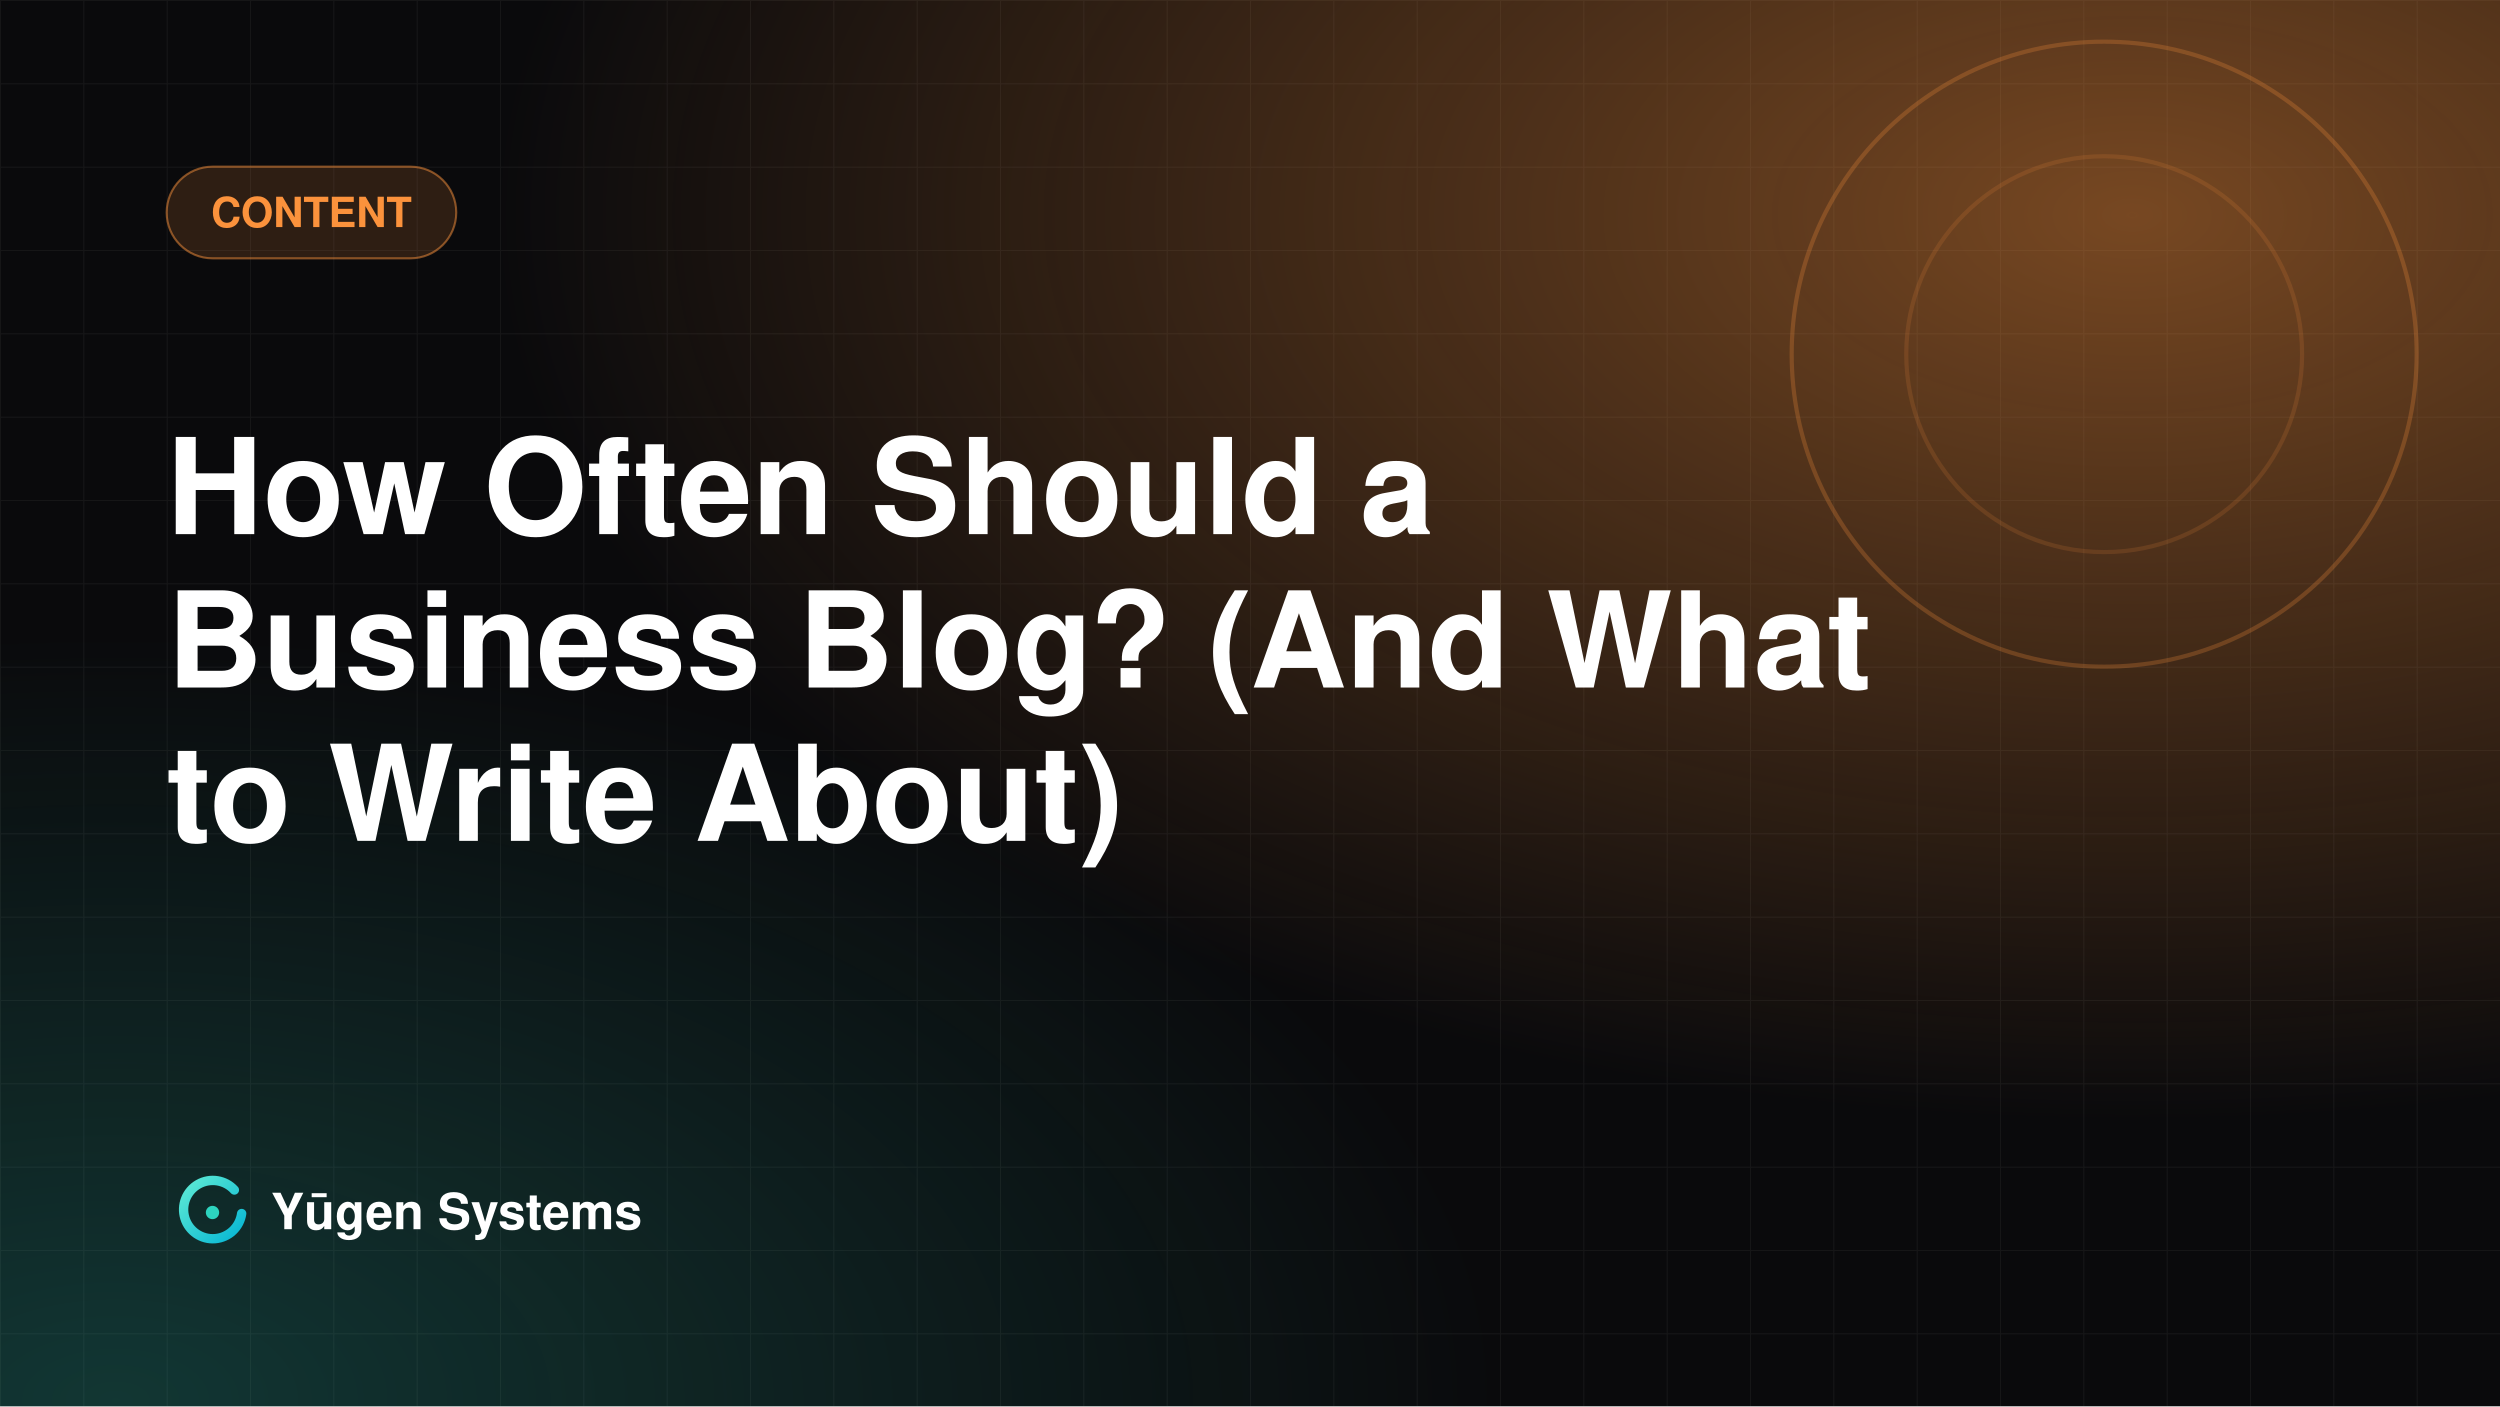
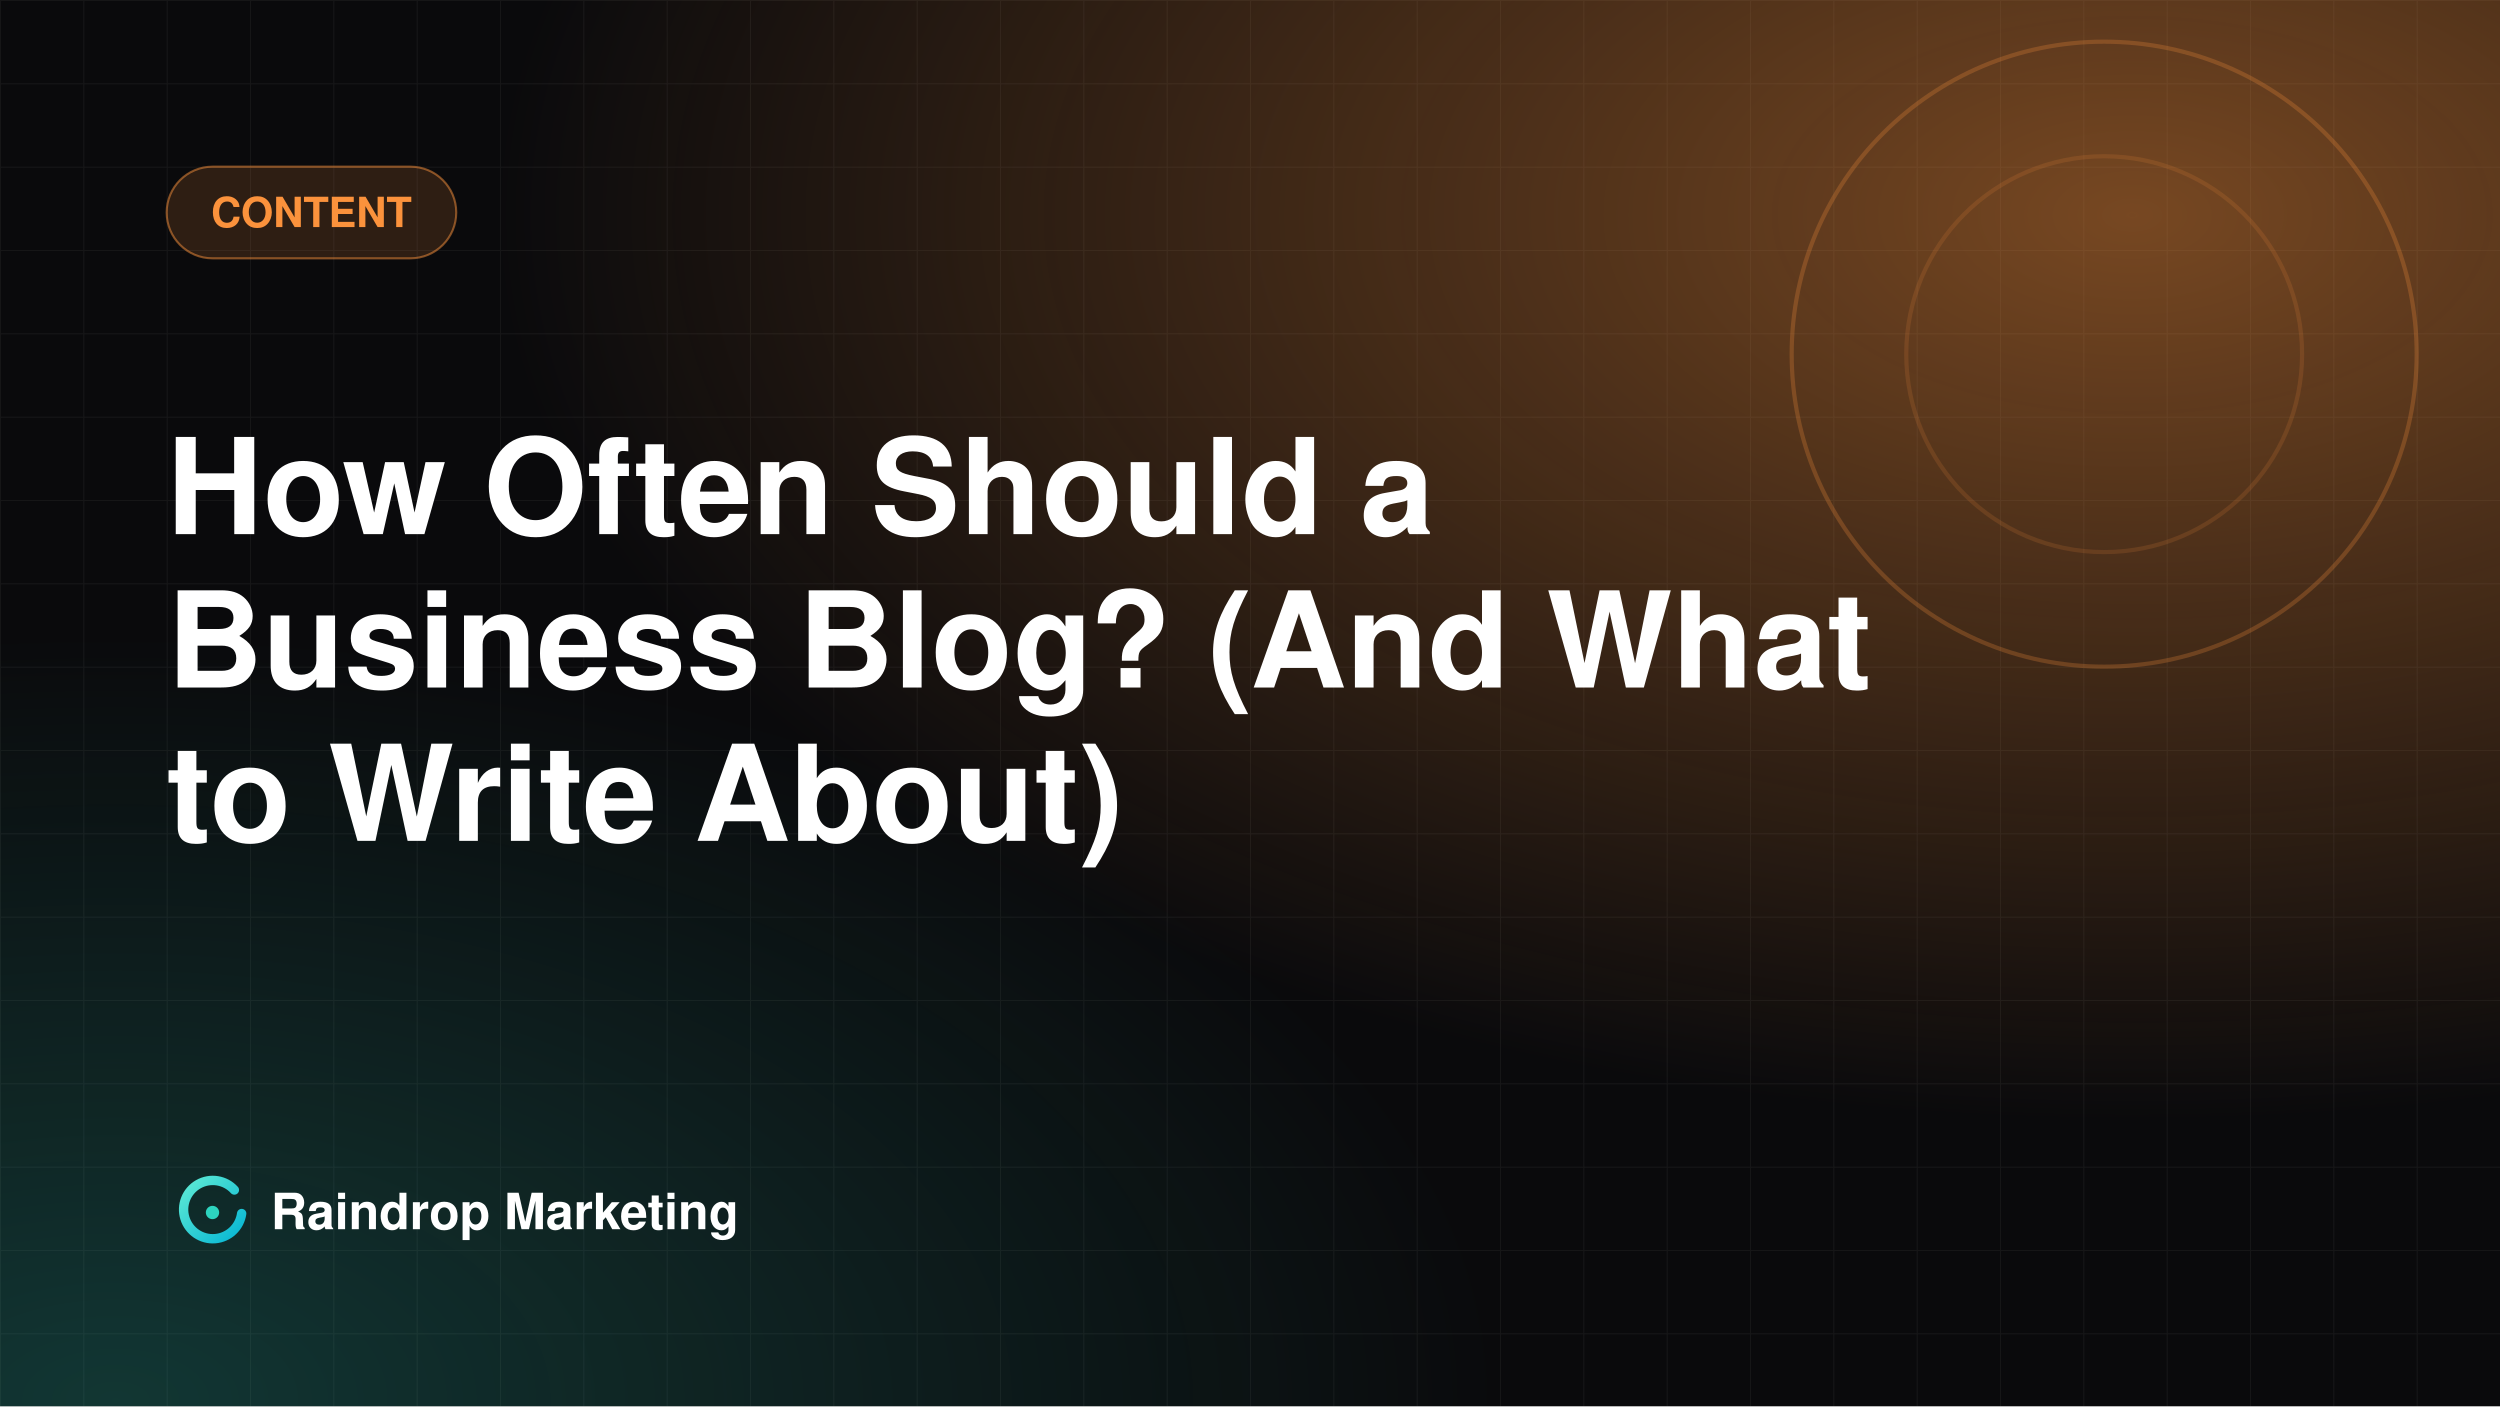
<svg xmlns="http://www.w3.org/2000/svg" viewBox="0 0 1200 675" width="1200" height="675">
  <defs>
    <radialGradient id="g1" cx="85%" cy="15%" r="65%">
      <stop offset="0" stop-color="#fb923c" stop-opacity="0.45" />
      <stop offset="1" stop-color="#fb923c" stop-opacity="0" />
    </radialGradient>
    <radialGradient id="g2" cx="5%" cy="100%" r="55%">
      <stop offset="0" stop-color="#2dd4bf" stop-opacity="0.22" />
      <stop offset="1" stop-color="#2dd4bf" stop-opacity="0" />
    </radialGradient>
    <pattern id="grid" width="40" height="40" patternUnits="userSpaceOnUse">
      <path d="M40 0H0V40" fill="none" stroke="#ffffff" stroke-opacity="0.05" />
    </pattern>
    <linearGradient id="enso" x1="0" y1="0" x2="1" y2="1">
      <stop offset="0" stop-color="#5eead4" />
      <stop offset="1" stop-color="#06b6d4" />
    </linearGradient>
  </defs>
  <rect width="1200" height="675" fill="#0a0a0c" />
  <rect width="1200" height="675" fill="url(#grid)" />
  <rect width="1200" height="675" fill="url(#g1)" />
  <rect width="1200" height="675" fill="url(#g2)" />
  <circle cx="1010" cy="170" r="150" fill="none" stroke="#fb923c" stroke-opacity="0.25" stroke-width="2" />
  <circle cx="1010" cy="170" r="95" fill="none" stroke="#fb923c" stroke-opacity="0.15" stroke-width="2" />
  <rect x="80" y="80" rx="22" ry="22" width="139" height="44" fill="#fb923c" fill-opacity="0.15" stroke="#fb923c" stroke-opacity="0.5" />
  <text x="149.5" y="109" text-anchor="middle" font-family="Segoe UI, Helvetica, Arial, sans-serif" font-size="20" font-weight="700" fill="#fb923c">CONTENT</text>
  <text x="80" y="256.4" font-family="Segoe UI, Helvetica, Arial, sans-serif" font-size="64" font-weight="800" fill="#ffffff">How Often Should a</text>
  <text x="80" y="330" font-family="Segoe UI, Helvetica, Arial, sans-serif" font-size="64" font-weight="800" fill="#ffffff">Business Blog? (And What</text>
  <text x="80" y="403.6" font-family="Segoe UI, Helvetica, Arial, sans-serif" font-size="64" font-weight="800" fill="#ffffff">to Write About)</text>
  <g transform="translate(80 560)">
    <path d="M32.5 11.2A14 14 0 1 0 36 22.5" fill="none" stroke="url(#enso)" stroke-width="4.5" stroke-linecap="round" />
    <circle cx="22" cy="22" r="3.2" fill="#2dd4bf" />
-     <text x="50" y="30" font-family="Segoe UI, Helvetica, Arial, sans-serif" font-size="24" font-weight="700" fill="#ffffff">Yūgen Systems</text>
+     <text x="50" y="30" font-family="Segoe UI, Helvetica, Arial, sans-serif" font-size="24" font-weight="700" fill="#ffffff">Raindrop Marketing</text>
  </g>
</svg>
